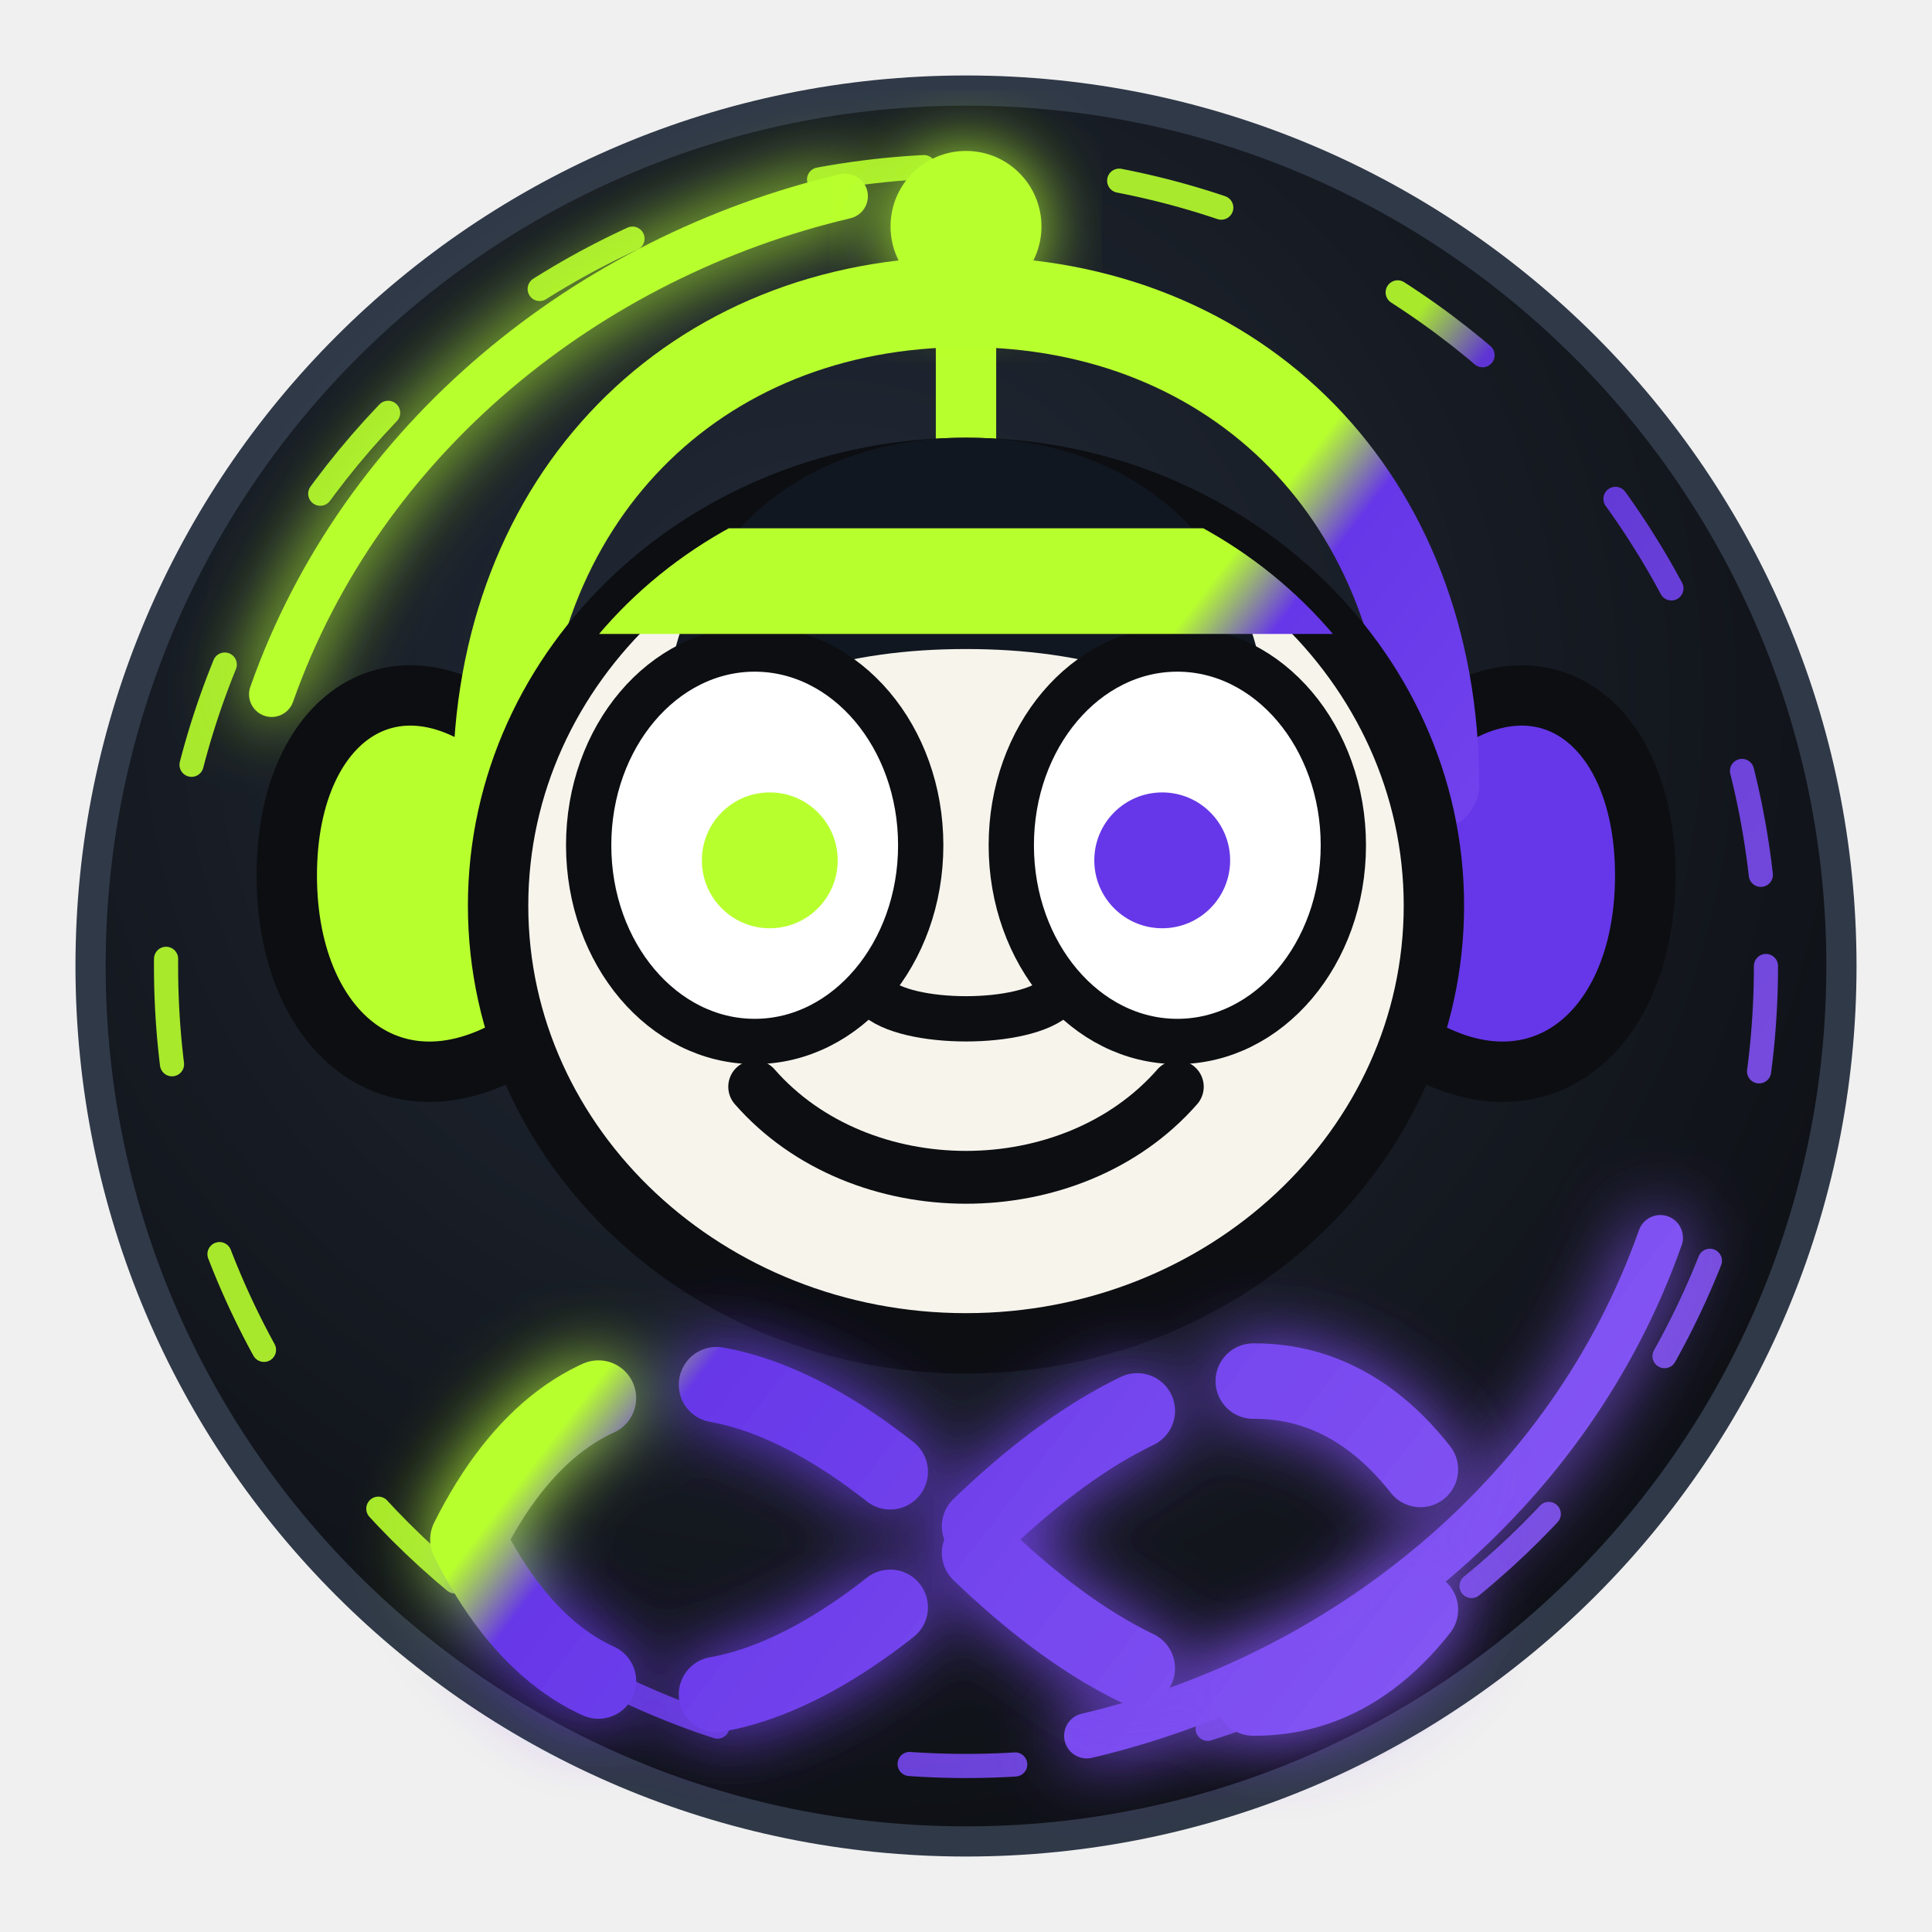
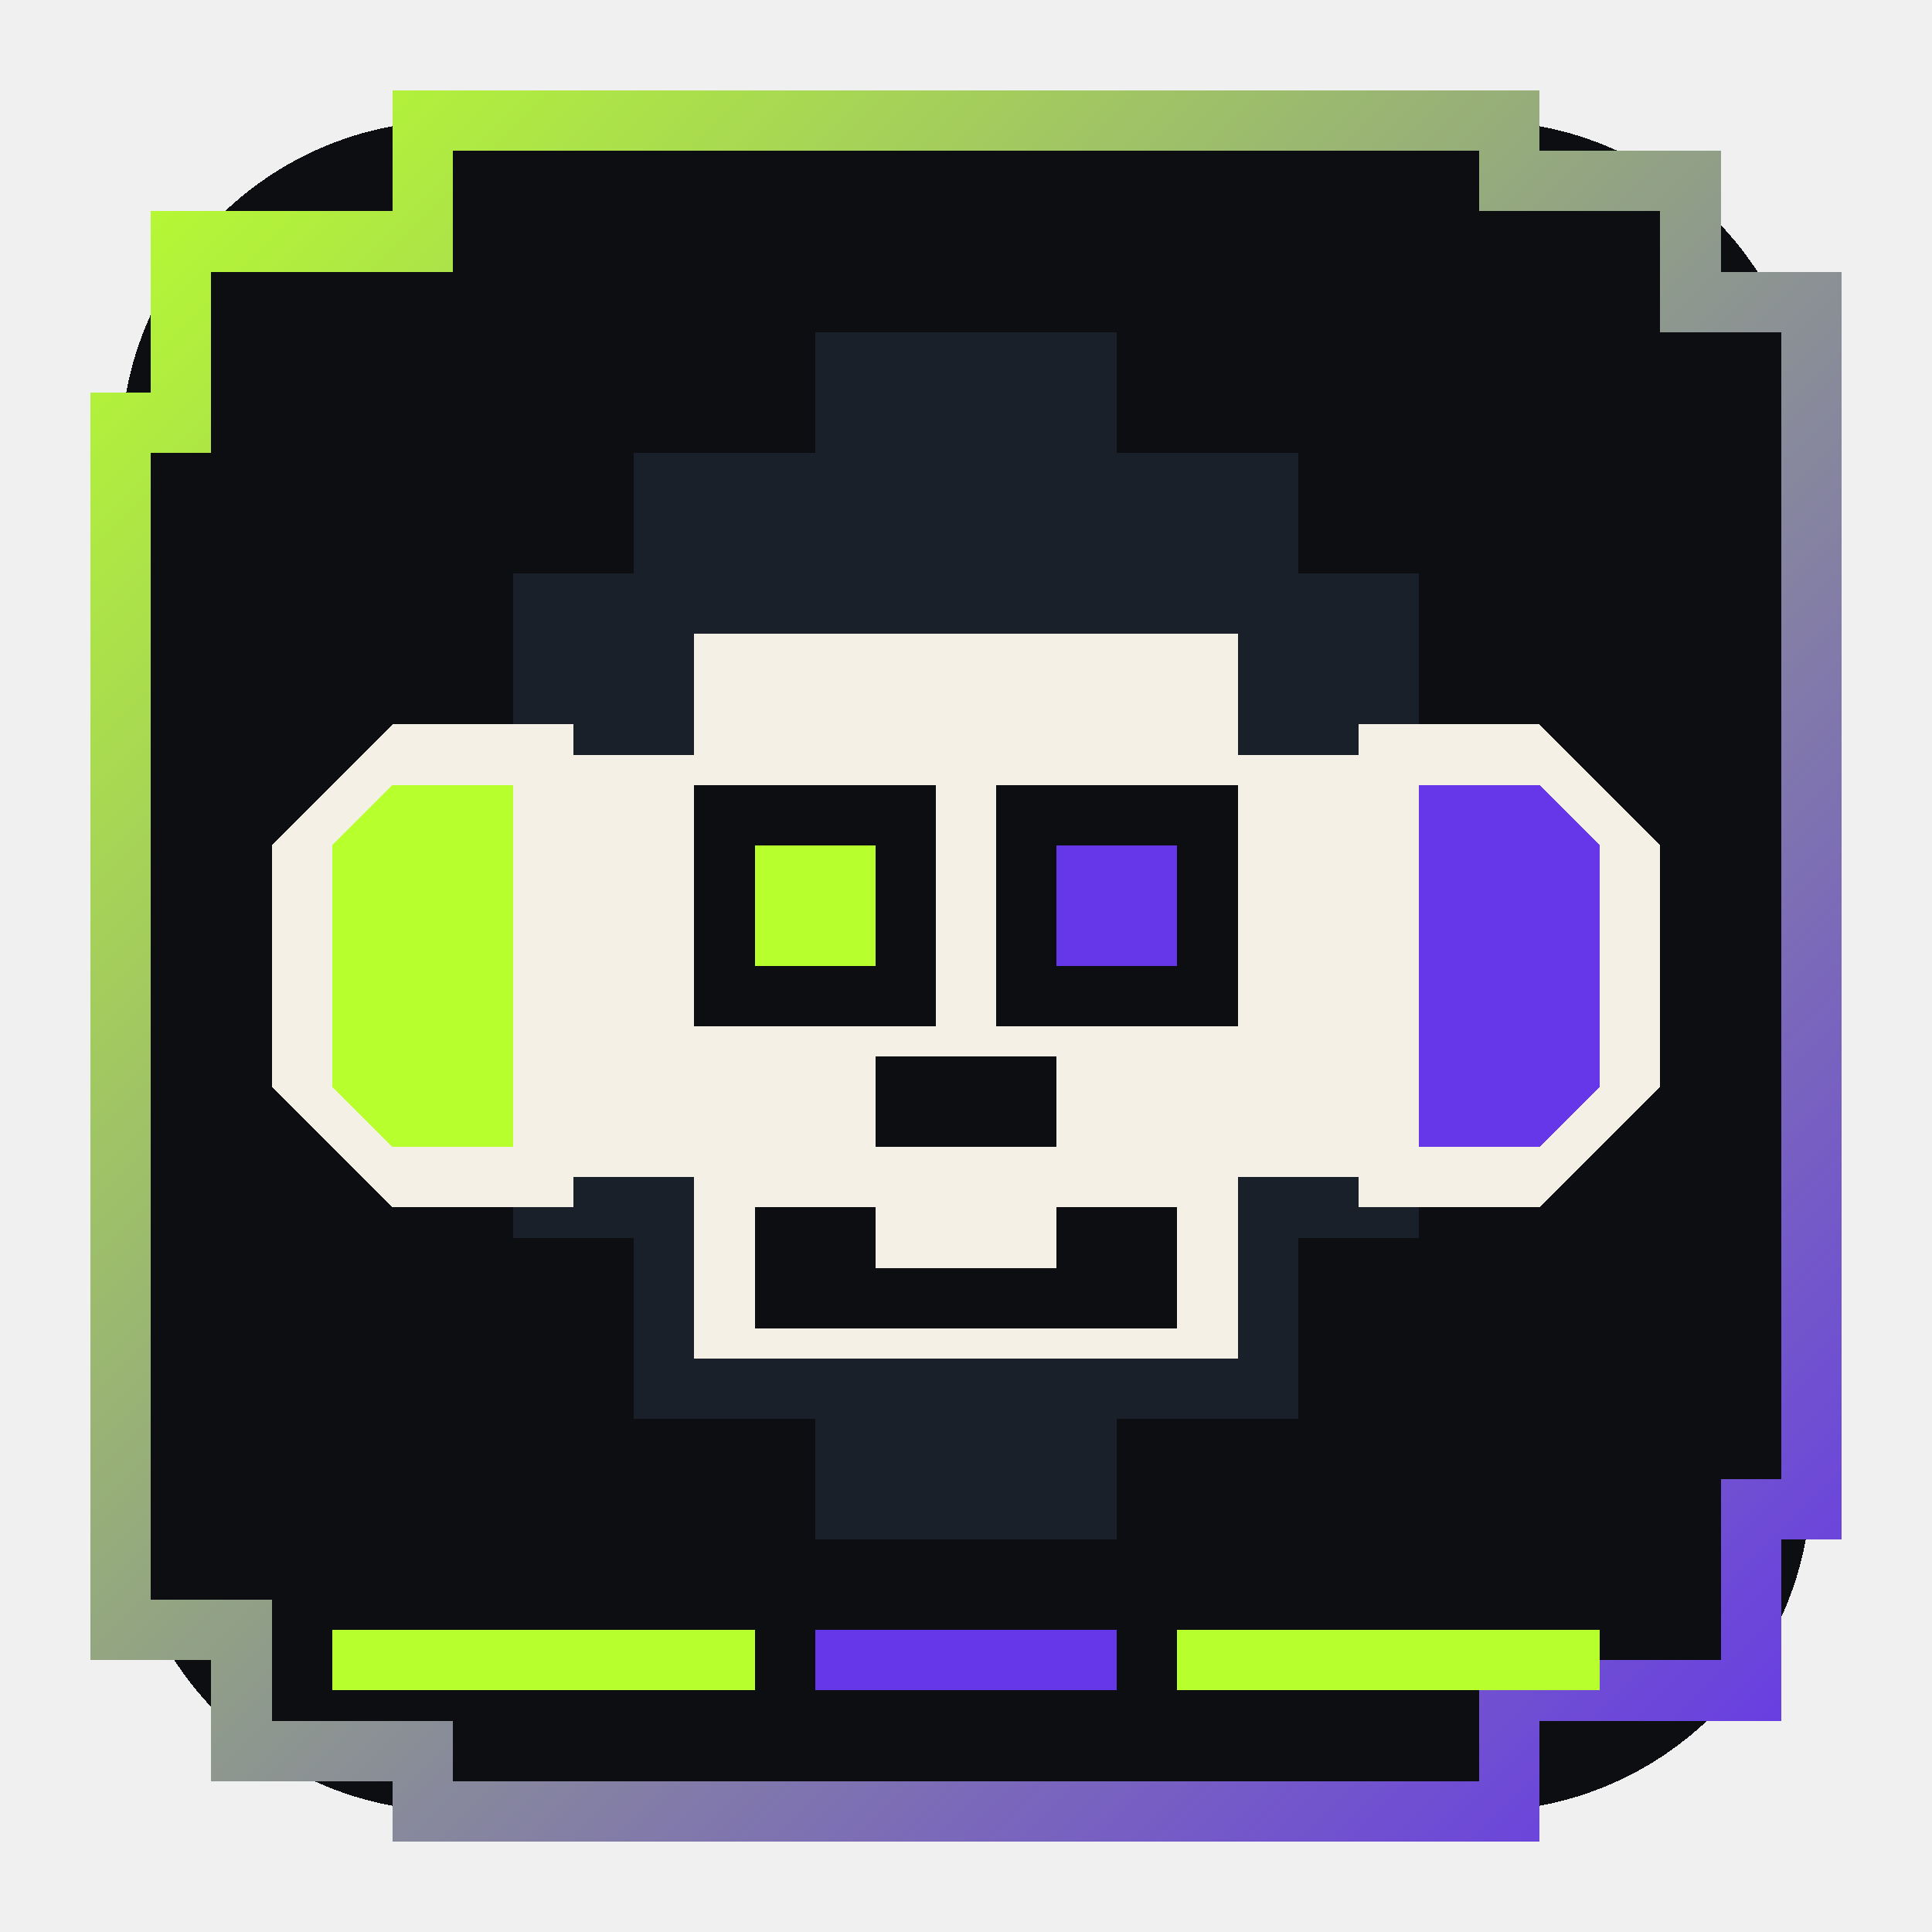
- <svg xmlns="http://www.w3.org/2000/svg" viewBox="0 0 128 128" role="img" aria-labelledby="title description">
-   <description id="description">A compact retro signal monkey mark in electric lime and violet.</description>
+ <svg xmlns="http://www.w3.org/2000/svg" viewBox="0 0 128 128" role="img" aria-labelledby="title desc" shape-rendering="crispEdges">
  <defs>
-     <linearGradient id="signal" x1="12" y1="24" x2="116" y2="104" gradientUnits="userSpaceOnUse">
-       <stop stop-color="#b8ff2e" />
-       <stop offset=".48" stop-color="#b8ff2e" />
-       <stop offset=".52" stop-color="#6637e8" />
-       <stop offset="1" stop-color="#8b5cf6" />
+     <linearGradient id="edge" x1="0" y1="0" x2="1" y2="1">
+       <stop offset="0" stop-color="#b8ff2e" />
+       <stop offset="1" stop-color="#6637e8" />
    </linearGradient>
-     <radialGradient id="screen" cx="42%" cy="35%" r="72%">
-       <stop stop-color="#232b38" />
-       <stop offset="1" stop-color="#0c0e12" />
-     </radialGradient>
-     <filter id="softGlow" x="-40%" y="-40%" width="180%" height="180%">
-       <feGaussianBlur stdDeviation="2.4" result="blur" />
-       <feMerge>
-         <feMergeNode in="blur" />
-         <feMergeNode in="SourceGraphic" />
-       </feMerge>
-     </filter>
-     <clipPath id="faceClip">
-       <ellipse cx="64" cy="60" rx="31" ry="29" />
-     </clipPath>
  </defs>
-   <style>
-     .signal-orbit { transform-origin: 64px 64px; animation: orbit 12s linear infinite; }
-     .antenna-dot { transform-origin: 64px 15px; animation: pulse 2.2s ease-in-out infinite; }
-     .wink { transform-origin: 78px 55px; animation: blink 5.2s ease-in-out infinite; }
-     .cable { stroke-dasharray: 13 8; animation: cable 4s linear infinite; }
-     .scan { animation: scan 3.8s ease-in-out infinite; }
-     @keyframes orbit { to { transform: rotate(360deg); } }
-     @keyframes pulse { 0%,100% { transform: scale(.82); opacity:.7 } 50% { transform: scale(1.18); opacity:1 } }
-     @keyframes blink { 0%,42%,46%,100% { transform: scaleY(1) } 44% { transform: scaleY(.08) } }
-     @keyframes cable { to { stroke-dashoffset: -42 } }
-     @keyframes scan { 0%,100% { transform: translateY(-28px); opacity:0 } 20%,75% { opacity:.13 } 85% { transform: translateY(62px); opacity:0 } }
-     @media (prefers-reduced-motion: reduce) { * { animation: none !important; } }
-   </style>
-   <circle cx="64" cy="64" r="58" fill="url(#screen)" stroke="#303948" stroke-width="2" />
-   <g class="signal-orbit" fill="none" stroke="url(#signal)" stroke-linecap="round">
-     <circle cx="64" cy="64" r="53" stroke-width="1.6" stroke-dasharray="7 13" opacity=".9" />
-     <path d="M18 46c6-17 21-29 38-33M110 82c-6 17-21 29-38 33" stroke-width="3" filter="url(#softGlow)" />
-   </g>
-   <path d="M64 34V20" stroke="url(#signal)" stroke-width="4" stroke-linecap="round" />
-   <circle class="antenna-dot" cx="64" cy="15" r="5" fill="#b8ff2e" filter="url(#softGlow)" />
-   <path d="M35 50c-8-8-16-3-16 8s8 17 17 10" fill="#b8ff2e" stroke="#0c0e12" stroke-width="4" />
-   <path d="M93 50c8-8 16-3 16 8s-8 17-17 10" fill="#6637e8" stroke="#0c0e12" stroke-width="4" />
-   <path d="M33 52c0-19 13-32 31-32s31 13 31 32" fill="none" stroke="url(#signal)" stroke-width="6" stroke-linecap="round" />
-   <ellipse cx="64" cy="60" rx="31" ry="29" fill="#f7f4ec" stroke="#0c0e12" stroke-width="4" />
-   <path d="M44 49c0-12 8-20 20-20s20 8 20 20c-6-4-12-6-20-6s-14 2-20 6Z" fill="#111720" />
-   <ellipse cx="50" cy="56" rx="11" ry="13" fill="#fff" stroke="#0c0e12" stroke-width="3" />
-   <ellipse cx="78" cy="56" rx="11" ry="13" fill="#fff" stroke="#0c0e12" stroke-width="3" />
-   <circle cx="51" cy="57" r="4.5" fill="#b8ff2e" />
-   <g class="wink">
-     <circle cx="77" cy="57" r="4.5" fill="#6637e8" />
-   </g>
-   <path d="M58 66c2 2 10 2 12 0" fill="none" stroke="#0c0e12" stroke-width="3" stroke-linecap="round" />
-   <path d="M50 72c7 8 21 8 28 0" fill="none" stroke="#0c0e12" stroke-width="3.5" stroke-linecap="round" />
-   <g clip-path="url(#faceClip)">
-     <rect class="scan" x="32" y="35" width="64" height="7" fill="url(#signal)" />
-   </g>
-   <path class="cable" d="M31 102c7-14 19-14 33 0 14 14 26 14 33 0M31 102c7 14 19 14 33 0 14-14 26-14 33 0" fill="none" stroke="url(#signal)" stroke-width="5" stroke-linecap="round" filter="url(#softGlow)" />
+   <rect x="8" y="8" width="112" height="112" rx="22" fill="#0c0e12" />
+   <path d="M28 8h72v4h12v8h8v80h-4v12h-16v8H28v-4H16v-8H8V28h4V16h16z" fill="none" stroke="url(#edge)" stroke-width="4" />
+   <path d="M42 30h12v-8h20v8h12v8h8v44h-8v12H74v8H54v-8H42V82h-8V38h8z" fill="#1a2029" />
+   <path d="M26 48h12v32H26l-8-8V56zm76 0h-12v32h12l8-8V56z" fill="#f4f0e6" />
+   <path d="M26 52h8v24h-8l-4-4V56z" fill="#b8ff2e" />
+   <path d="M102 52h-8v24h8l4-4V56z" fill="#6637e8" />
+   <path d="M46 42h36v8h8v28h-8v12H46V78h-8V50h8z" fill="#f4f0e6" />
+   <rect x="46" y="52" width="16" height="16" fill="#0c0e12" />
+   <rect x="66" y="52" width="16" height="16" fill="#0c0e12" />
+   <rect x="50" y="56" width="8" height="8" fill="#b8ff2e" />
+   <rect x="70" y="56" width="8" height="8" fill="#6637e8" />
+   <rect x="58" y="70" width="12" height="6" fill="#0c0e12" />
+   <path d="M50 80h8v4h12v-4h8v8H50z" fill="#0c0e12" />
+   <path d="M22 108h28v4H22zm56 0h28v4H78z" fill="#b8ff2e" />
+   <rect x="54" y="108" width="20" height="4" fill="#6637e8" />
</svg>
